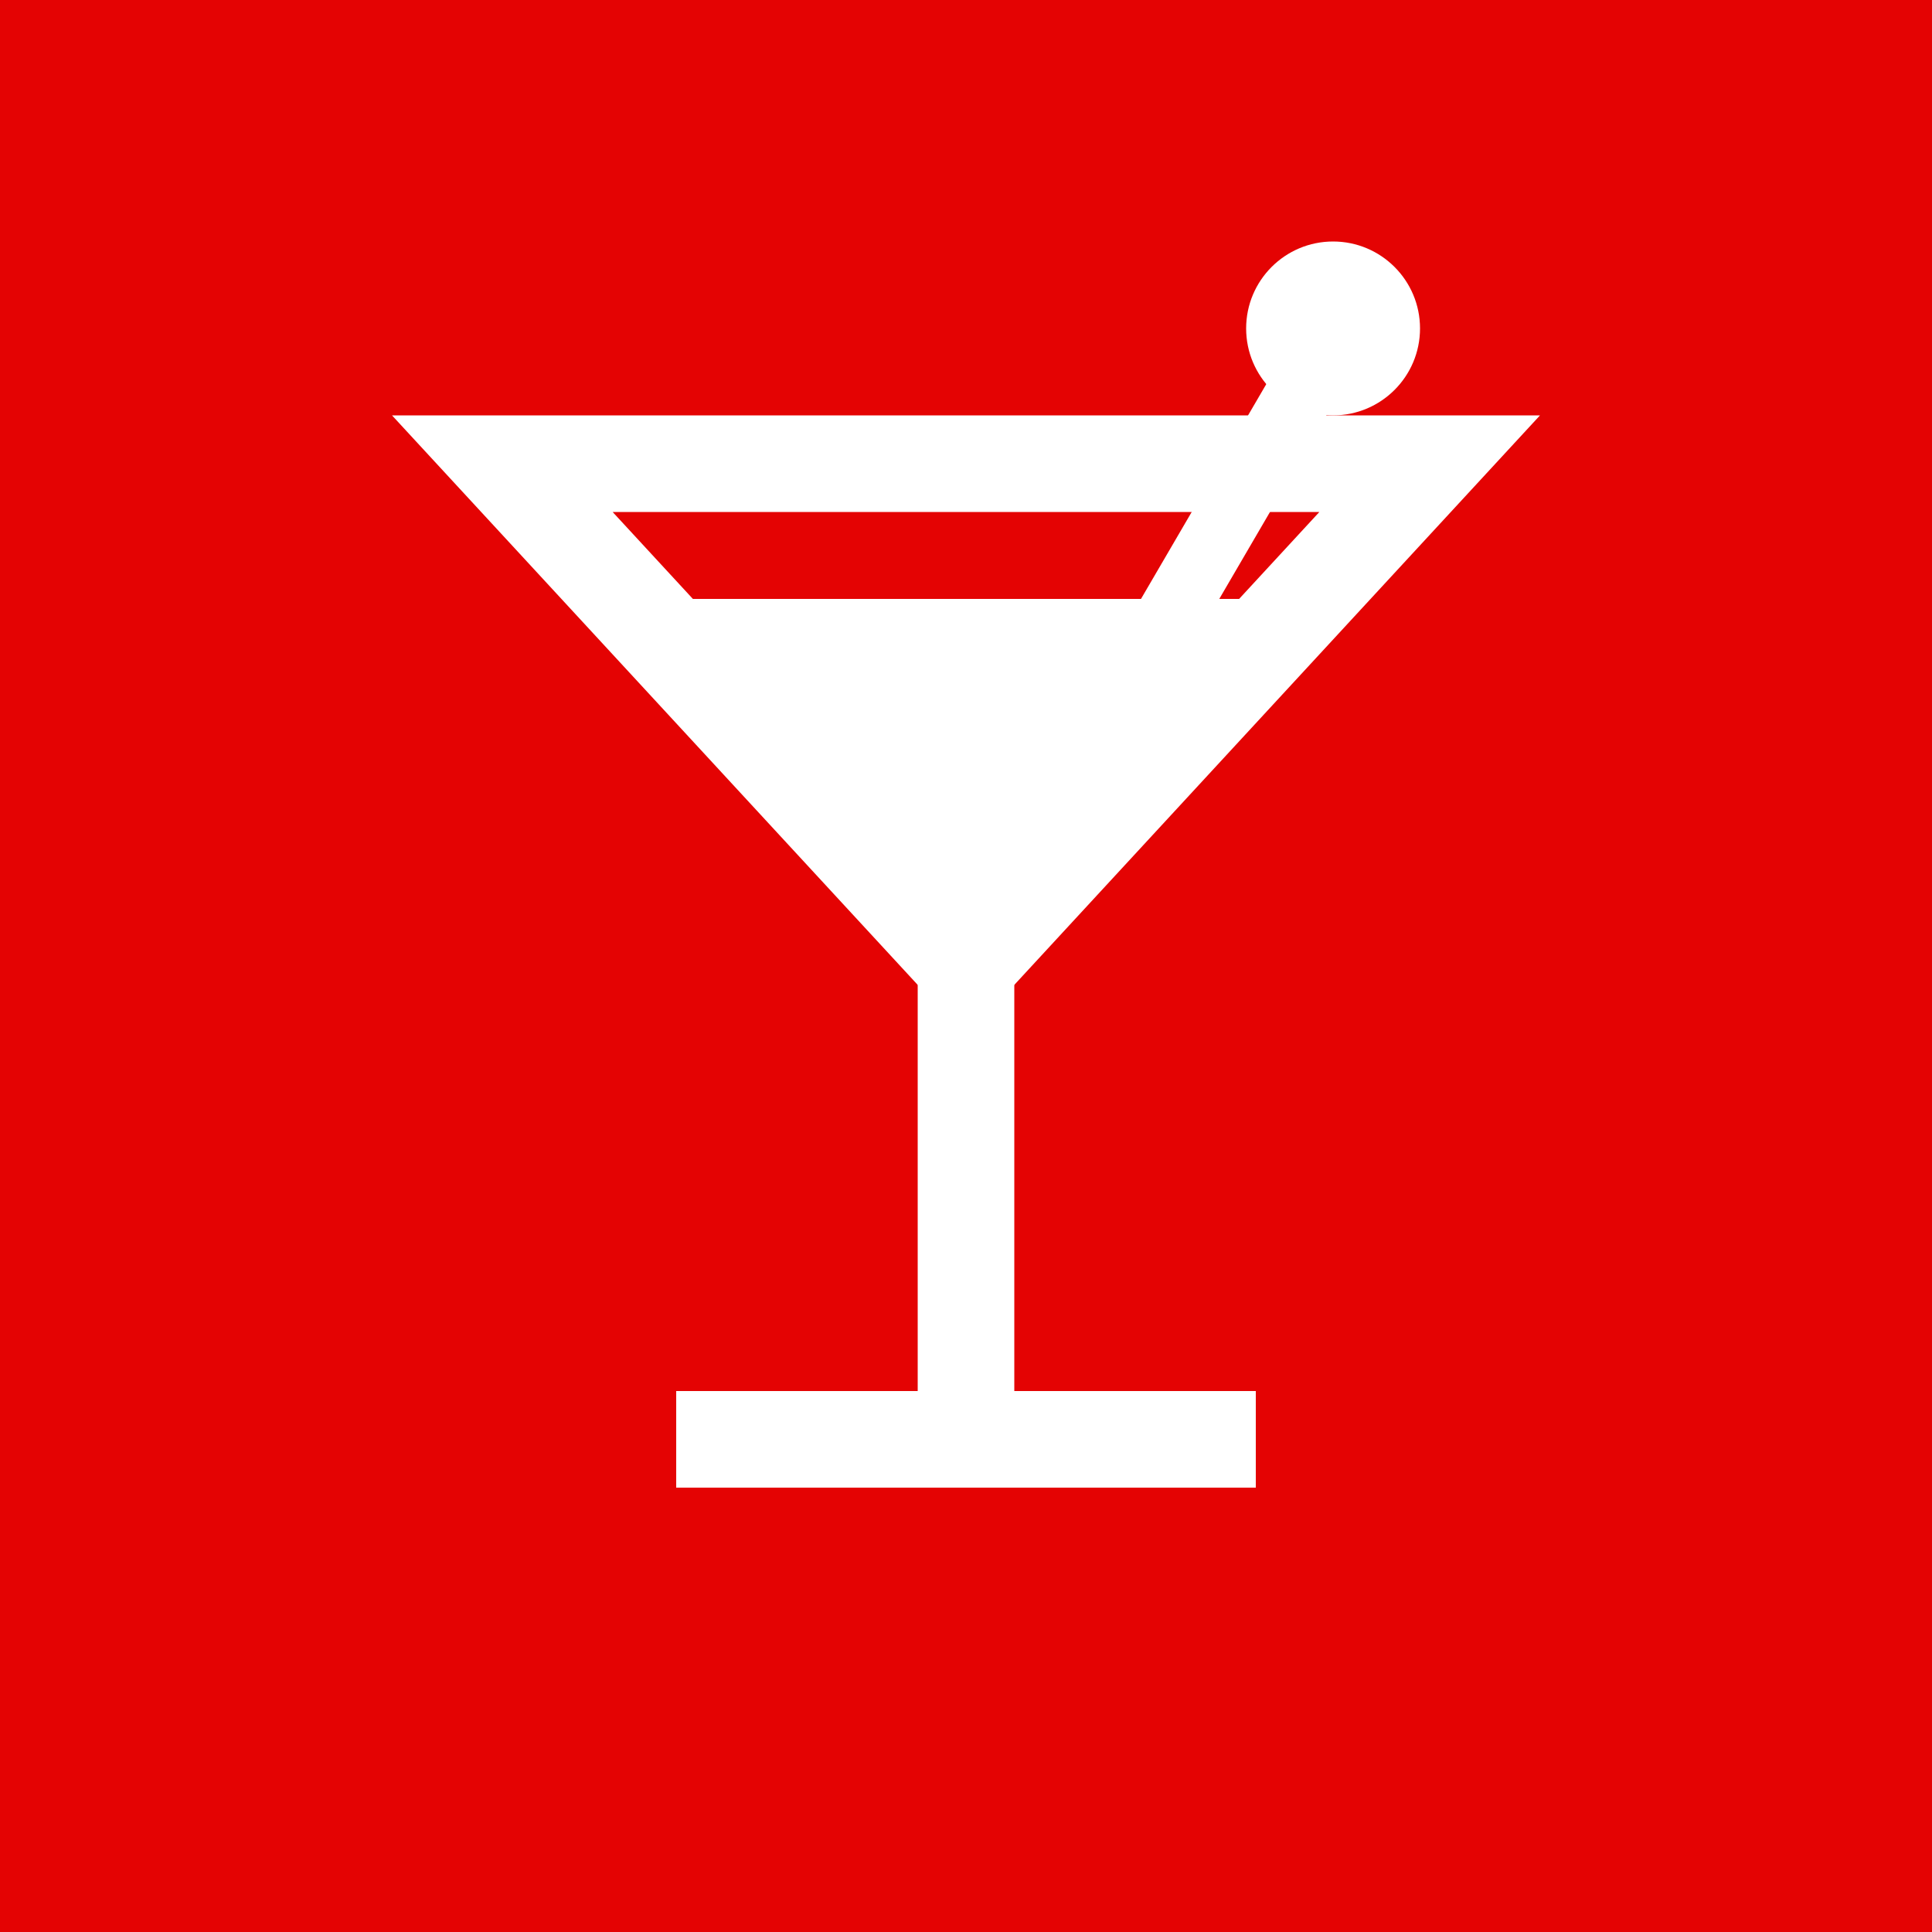
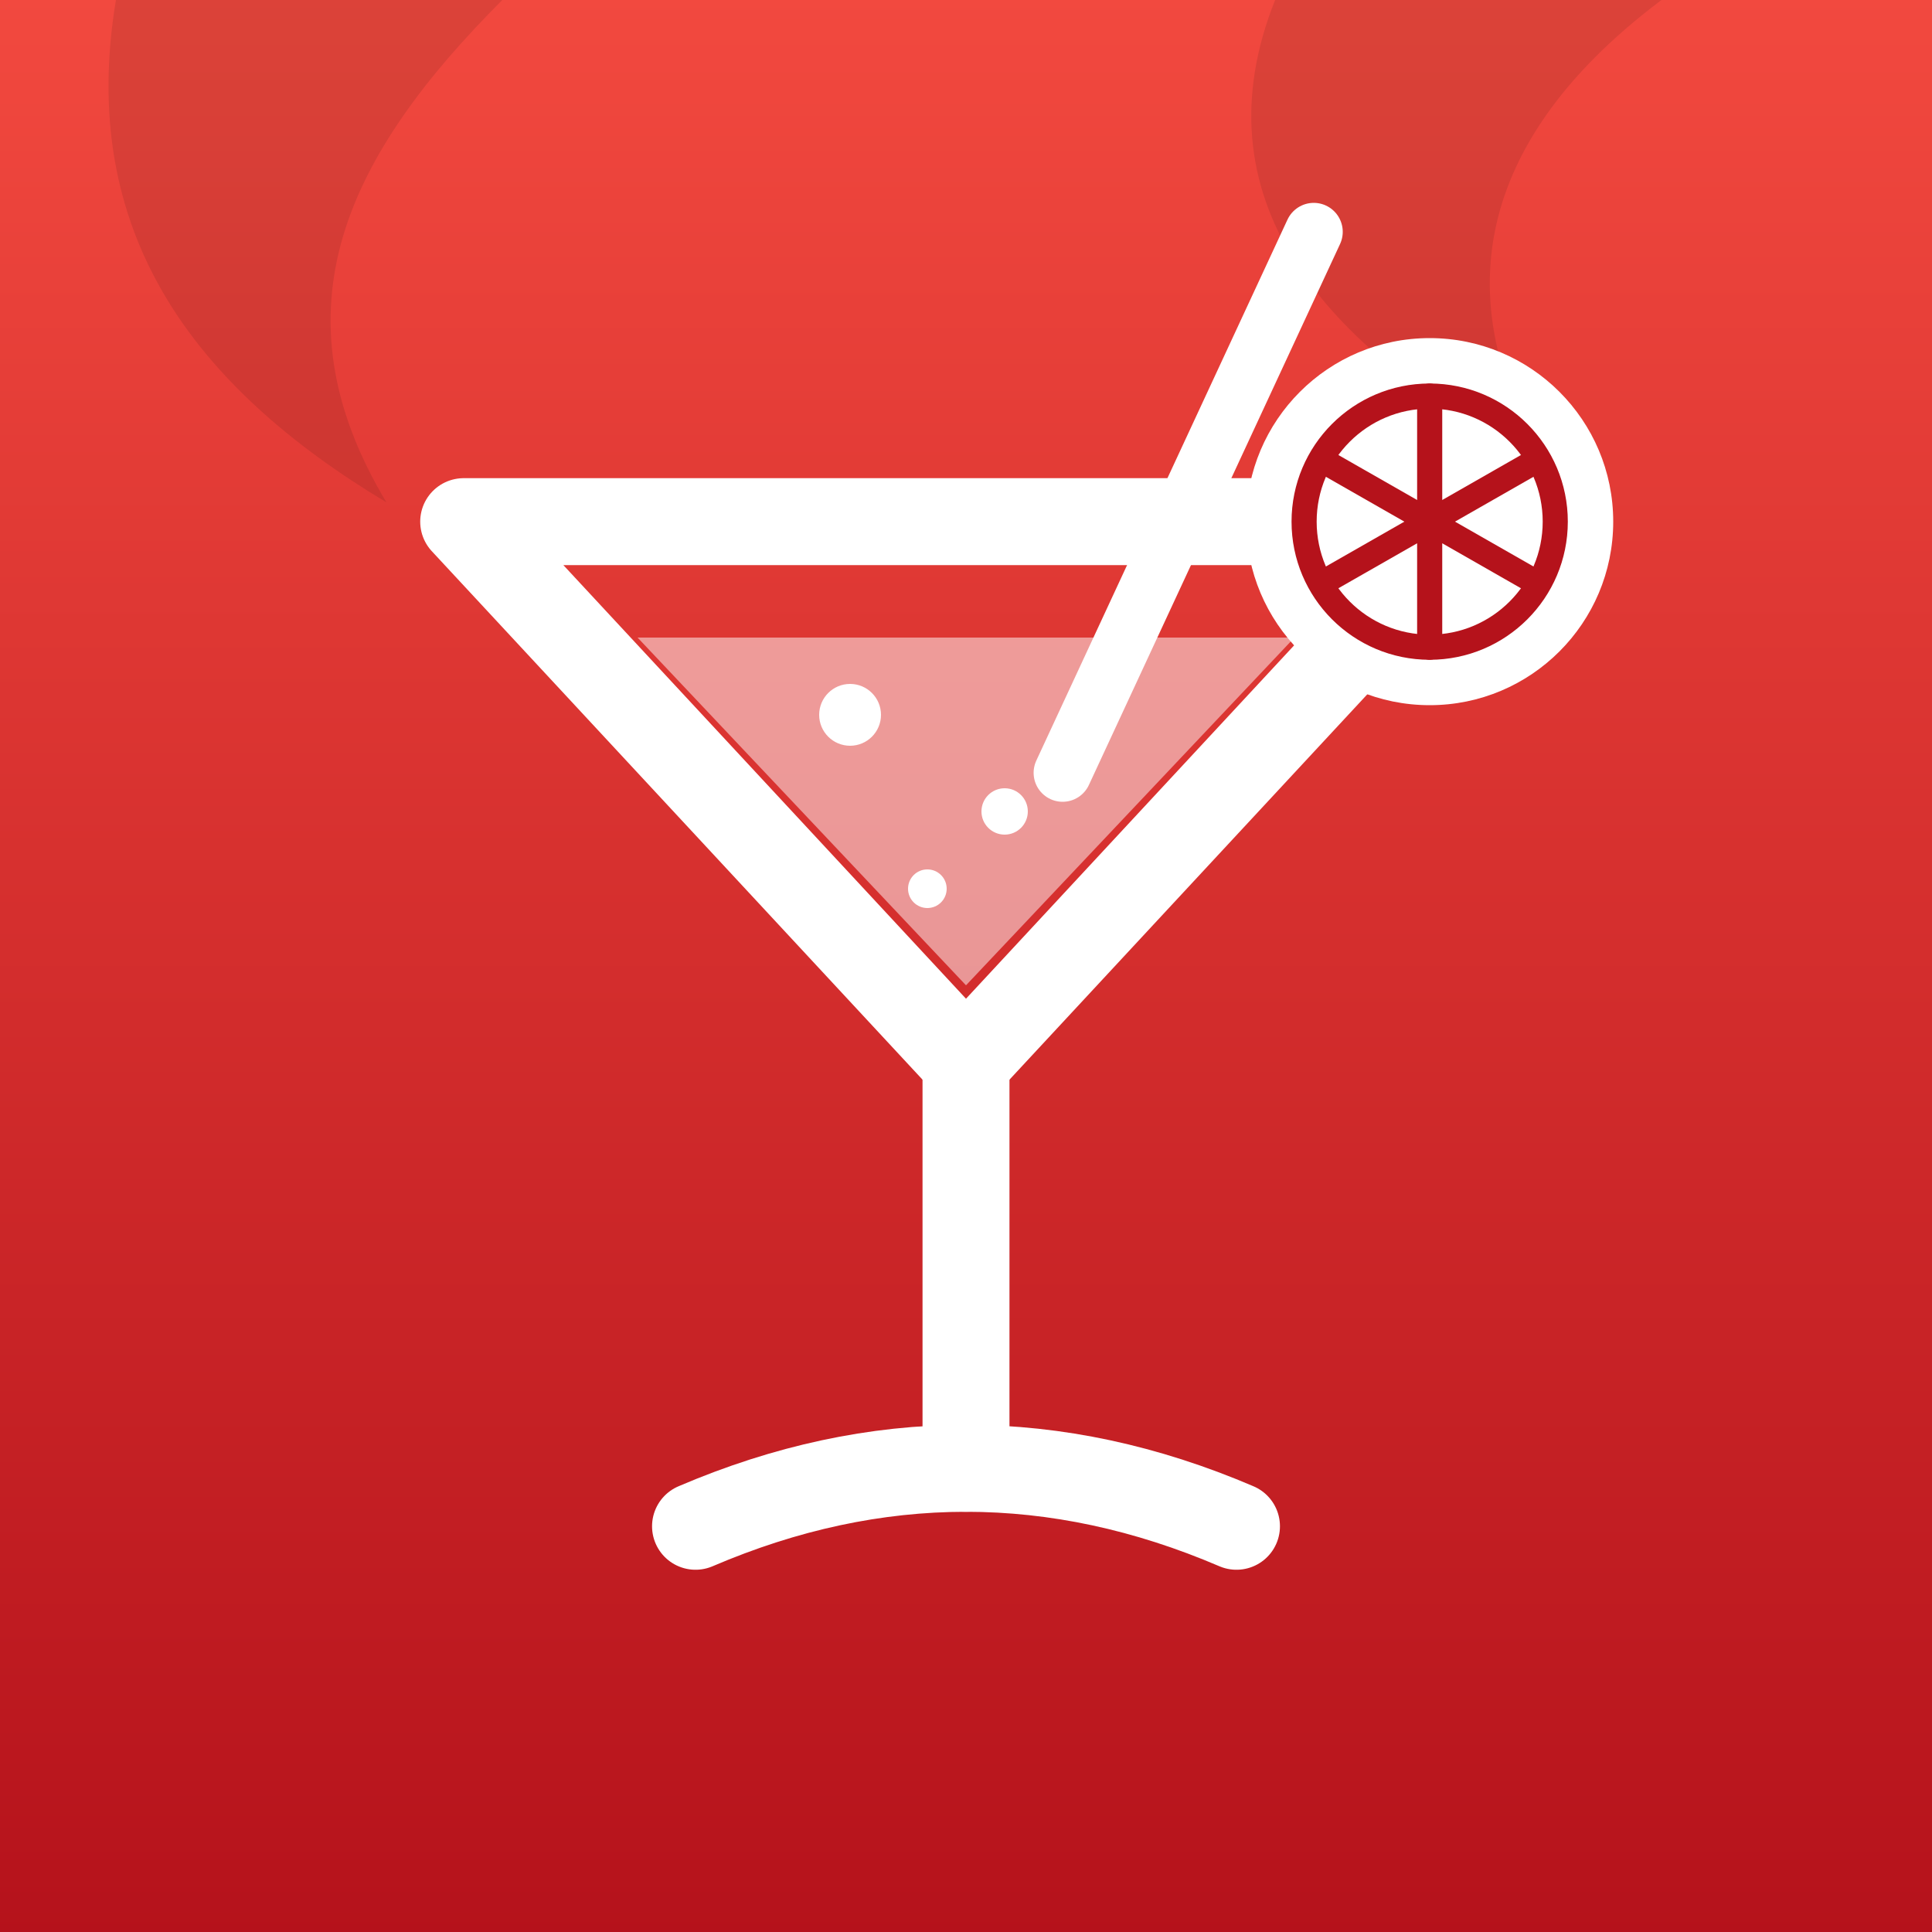
- <svg xmlns="http://www.w3.org/2000/svg" width="512" height="512" viewBox="0 0 100 100" shape-rendering="geometricPrecision">
-   <rect width="100" height="100" fill="#E40303" />
-   <path d="M26 24 H74 L50 50 Z" fill="none" stroke="#FFFFFF" stroke-width="5" stroke-linejoin="miter" stroke-linecap="butt" />
-   <path d="M34 31 H66 L50 48 Z" fill="#FFFFFF" />
-   <line x1="50" y1="50" x2="50" y2="74" fill="none" stroke="#FFFFFF" stroke-width="5" stroke-linejoin="miter" stroke-linecap="butt" />
-   <rect x="35" y="72" width="30" height="5" fill="#FFFFFF" />
-   <line x1="57" y1="38" x2="71" y2="14" stroke="#FFFFFF" stroke-width="3.5" />
-   <circle cx="69" cy="17" r="4.5" fill="#FFFFFF" />
+ <svg xmlns="http://www.w3.org/2000/svg" width="512" height="512" viewBox="0 0 100 100">
+   <defs>
+     <linearGradient id="bares-bg" x1="0" y1="0" x2="0" y2="1">
+       <stop offset="0" stop-color="#F2493F" />
+       <stop offset="1" stop-color="#B5121B" />
+     </linearGradient>
+     <clipPath id="bares-card">
+       <rect width="100" height="100" />
+     </clipPath>
+   </defs>
+   <g clip-path="url(#bares-card)">
+     <rect width="100" height="100" fill="url(#bares-bg)" />
+     <path d="M6 0 C4 12 10 20 20 26 C14 16 18 8 26 0 Z M66 0 C62 10 68 18 80 24 C74 14 78 6 86 0 Z" fill="#000" fill-opacity=".09" />
+     <line x1="55" y1="40" x2="68" y2="12" fill="none" stroke="#FFFFFF" stroke-width="3" stroke-linecap="round" stroke-linejoin="round" />
+     <path d="M33 33 H67 L50 51 Z" fill="#FFFFFF" fill-opacity=".5" />
+     <circle cx="44" cy="37" r="1.6" fill="#FFFFFF" />
+     <circle cx="52" cy="42" r="1.2" fill="#FFFFFF" />
+     <circle cx="48" cy="46" r="1" fill="#FFFFFF" />
+     <path d="M24 27 H76 L50 55 Z" fill="none" stroke="#FFFFFF" stroke-width="4.5" stroke-linecap="round" stroke-linejoin="round" />
+     <line x1="50" y1="55" x2="50" y2="76" fill="none" stroke="#FFFFFF" stroke-width="4.5" stroke-linecap="round" stroke-linejoin="round" />
+     <path d="M36 79 Q50 73 64 79" fill="none" stroke="#FFFFFF" stroke-width="4.5" stroke-linecap="round" stroke-linejoin="round" />
+     <circle cx="74" cy="27" r="9.5" fill="#FFFFFF" />
+     <circle cx="74" cy="27" r="6.5" fill="none" stroke="#B5121B" stroke-width="1.3" stroke-linecap="round" stroke-linejoin="round" />
+     <path d="M74 20.5 V33.5 M68.4 23.8 L79.6 30.2 M68.4 30.2 L79.6 23.8" fill="none" stroke="#B5121B" stroke-width="1.3" stroke-linecap="round" stroke-linejoin="round" />
+   </g>
</svg>
